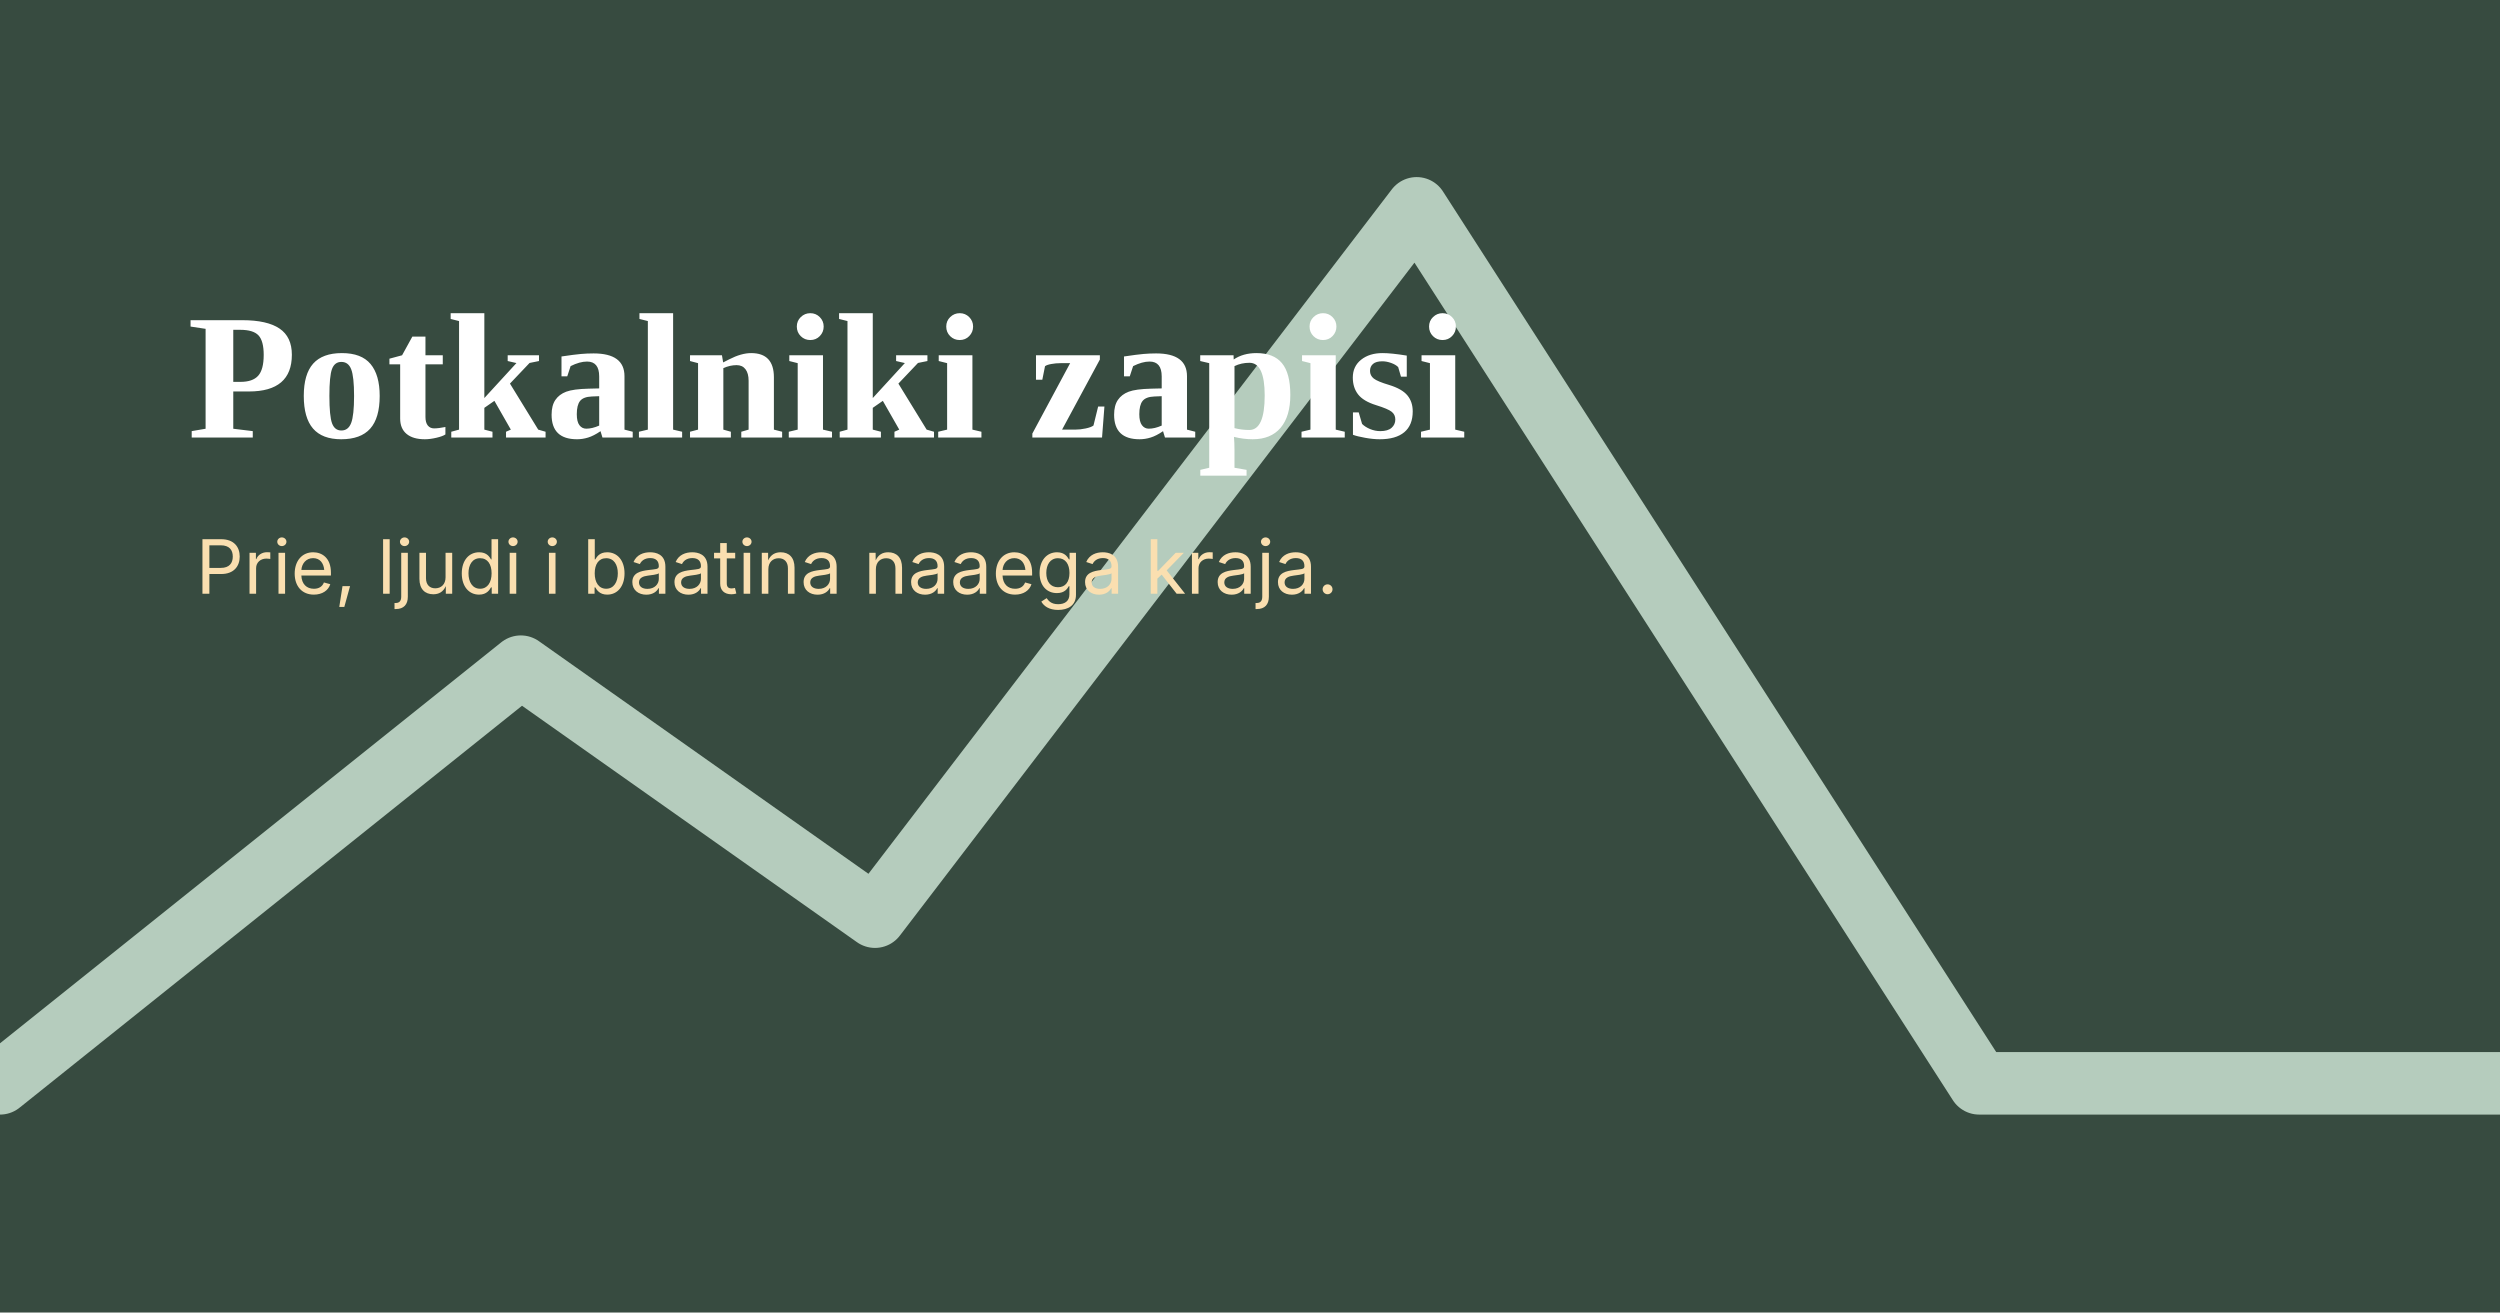
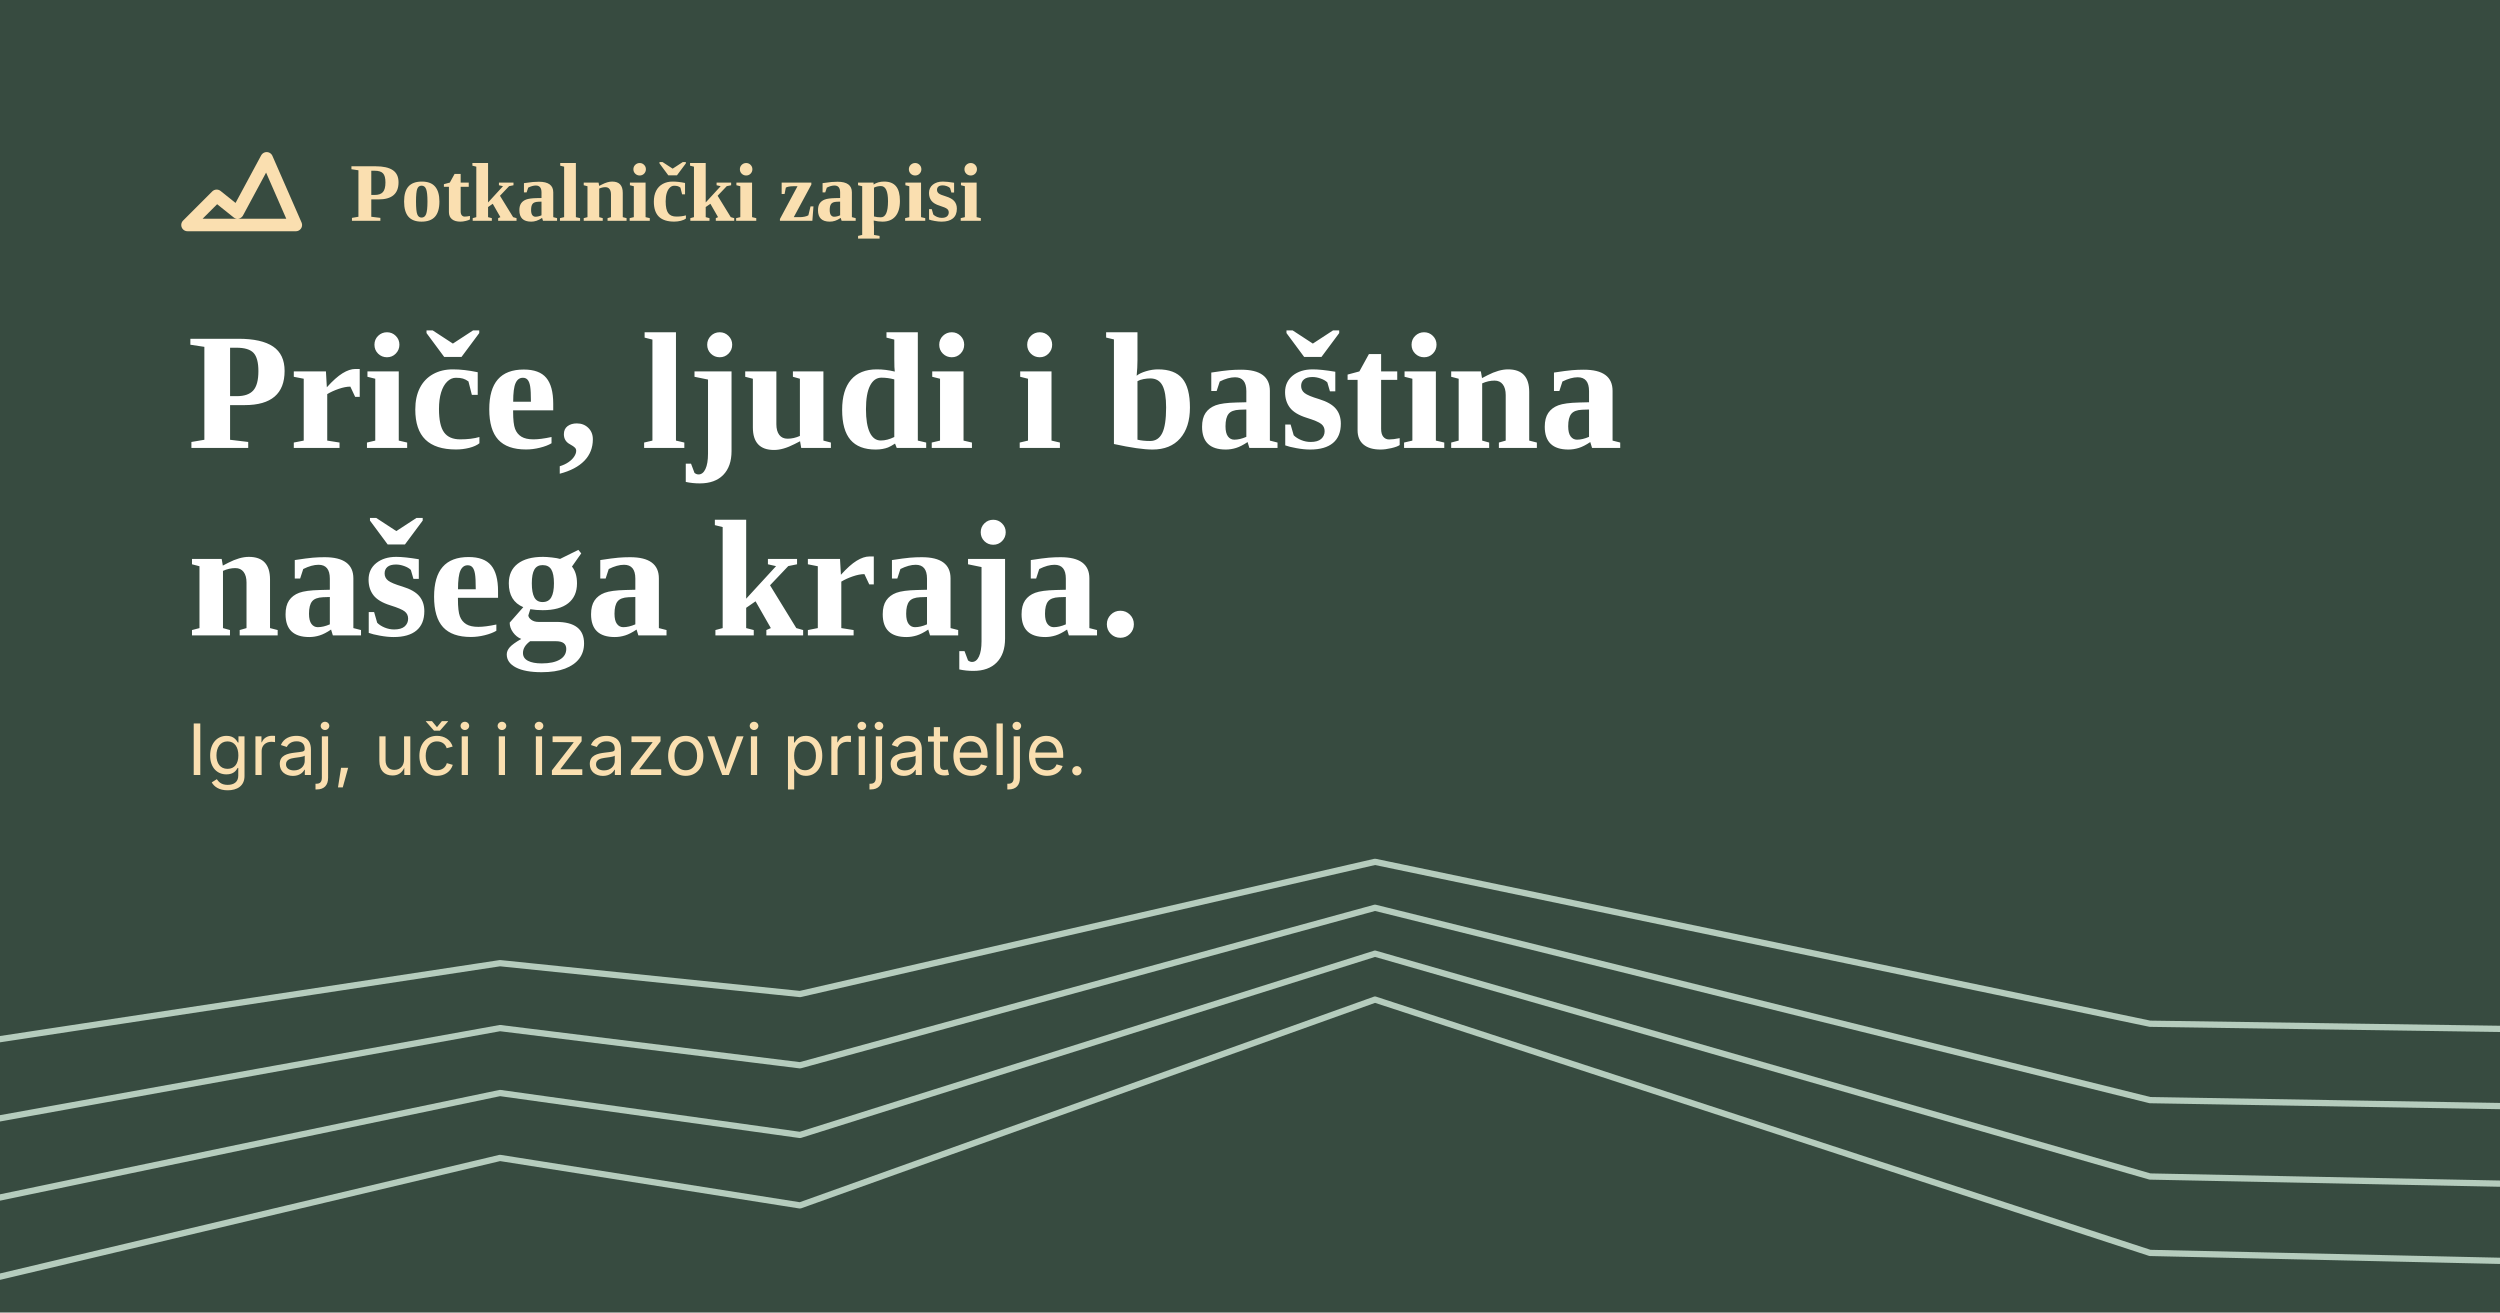
- <svg xmlns="http://www.w3.org/2000/svg" viewBox="0 0 1200 630">
+ <svg xmlns="http://www.w3.org/2000/svg" viewBox="0 0 1200 630" width="1200" height="630" role="img" aria-labelledby="og-title">
  <rect width="1200" height="630" fill="#374B40" />
-   <path d="M0 520 250 320l170 120 260-340 270 420h250" fill="none" stroke="#B5CCBD" stroke-linecap="round" stroke-linejoin="round" stroke-width="30" />
-   <text x="90" y="210" fill="#FFFFFF" font-family="Source Serif 4, serif" font-size="86" font-weight="700">Potkalni
- ki zapisi</text>
-   <text x="94" y="285" fill="#FADFB0" font-family="Inter, sans-serif" font-size="36">Pri
- e, ljudi i baatina naaega kraja.</text>
+   <g transform="translate(0 400) scale(3 1.9)" fill="none" stroke="#B5CCBD" stroke-width="3" stroke-linejoin="round" stroke-linecap="round">
+     <path vector-effect="non-scaling-stroke" d="M0 112 L80 82 L128 94 L220 42 L344 106 L400 108" />
+     <path vector-effect="non-scaling-stroke" d="M0 92 L80 65.6 L128 76.2 L220 30.4 L344 86.7 L400 88.5" />
+     <path vector-effect="non-scaling-stroke" d="M0 72 L80 49.2 L128 58.6 L220 18.8 L344 67.4 L400 68.9" />
+     <path vector-effect="non-scaling-stroke" d="M0 52 L80 32.8 L128 40.6 L220 7.2 L344 48.1 L400 49.4" />
+   </g>
+   <path d="M90 118 104 104l10 8 14-26 14 32H90Z" fill="none" stroke="#FADFB0" stroke-linecap="round" stroke-linejoin="round" stroke-width="6" transform="translate(0 -10)" />
+   <text x="168" y="106" fill="#FADFB0" font-family="'Source Serif 4', Georgia, 'Times New Roman', serif" font-size="40" font-weight="600">Potkalnički zapisi</text>
+   <text x="90" y="215" fill="#FFFFFF" font-family="'Source Serif 4', Georgia, 'Times New Roman', serif" font-size="80" font-weight="700">Priče, ljudi i baština</text>
+   <text x="90" y="305" fill="#FFFFFF" font-family="'Source Serif 4', Georgia, 'Times New Roman', serif" font-size="80" font-weight="700">našega kraja.</text>
+   <text x="90" y="372" fill="#FADFB0" font-family="Inter, 'Helvetica Neue', Arial, sans-serif" font-size="34">Igraj, uči i izazovi prijatelje.</text>
</svg>
